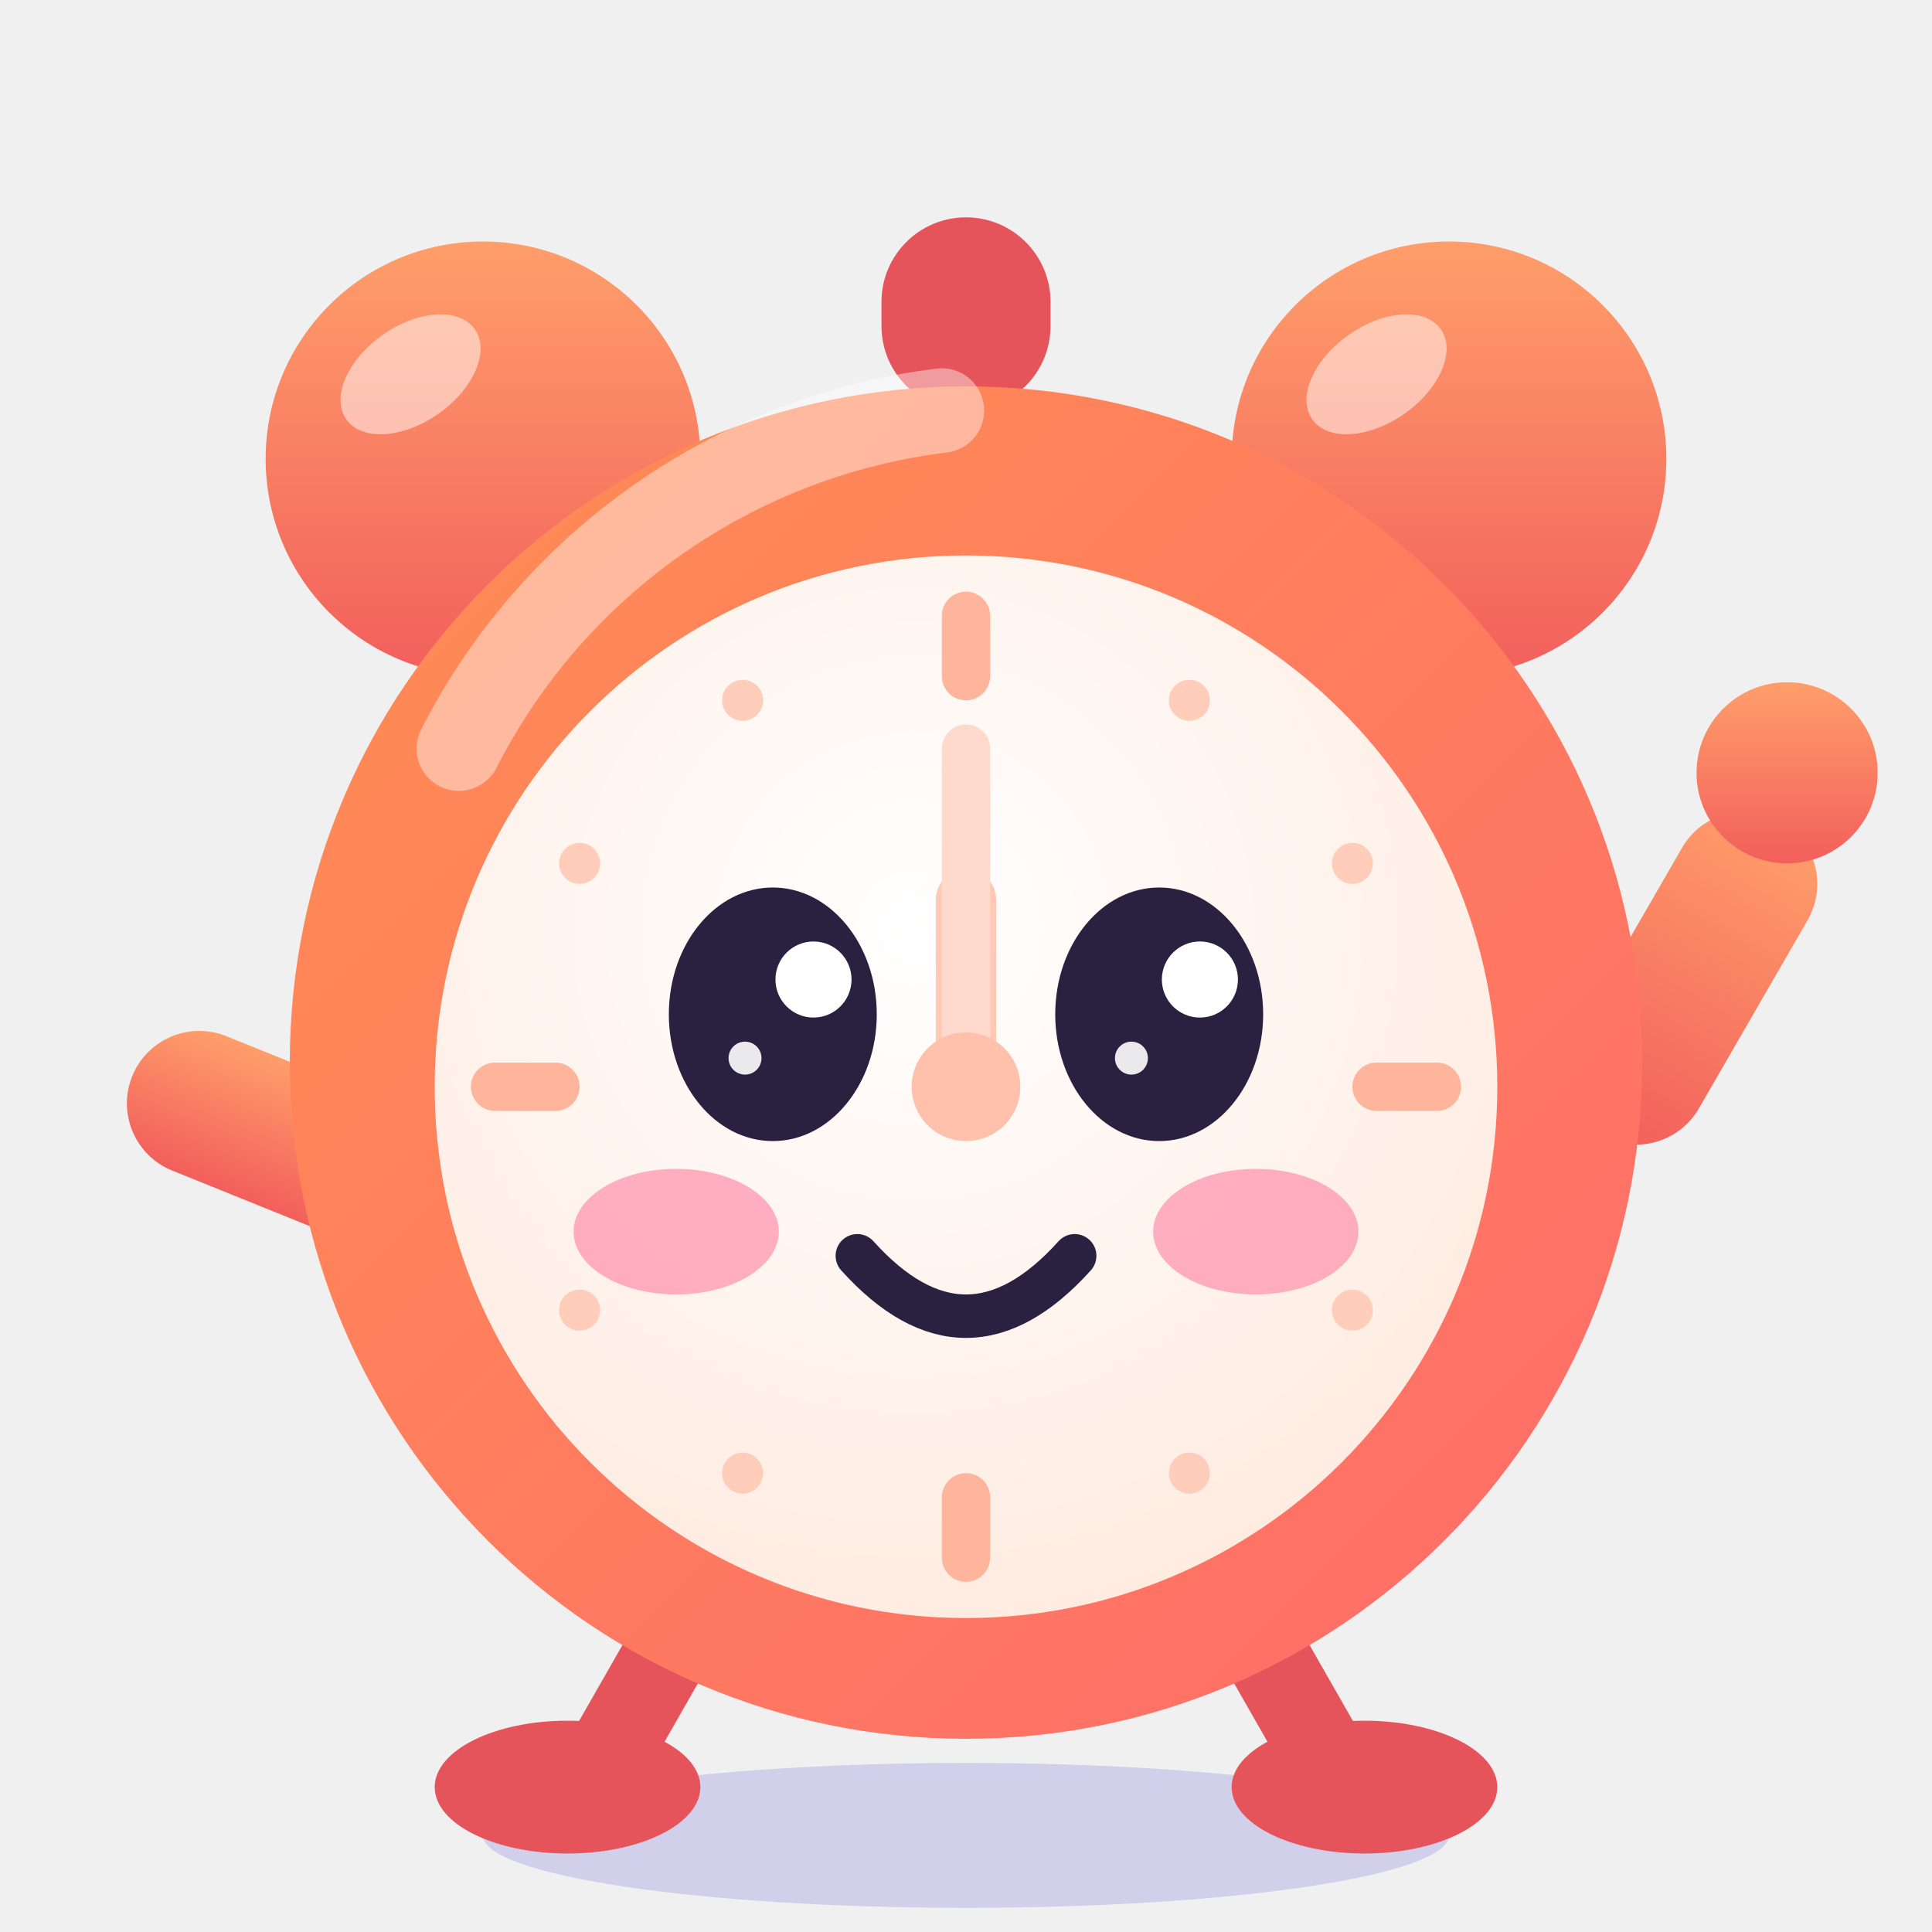
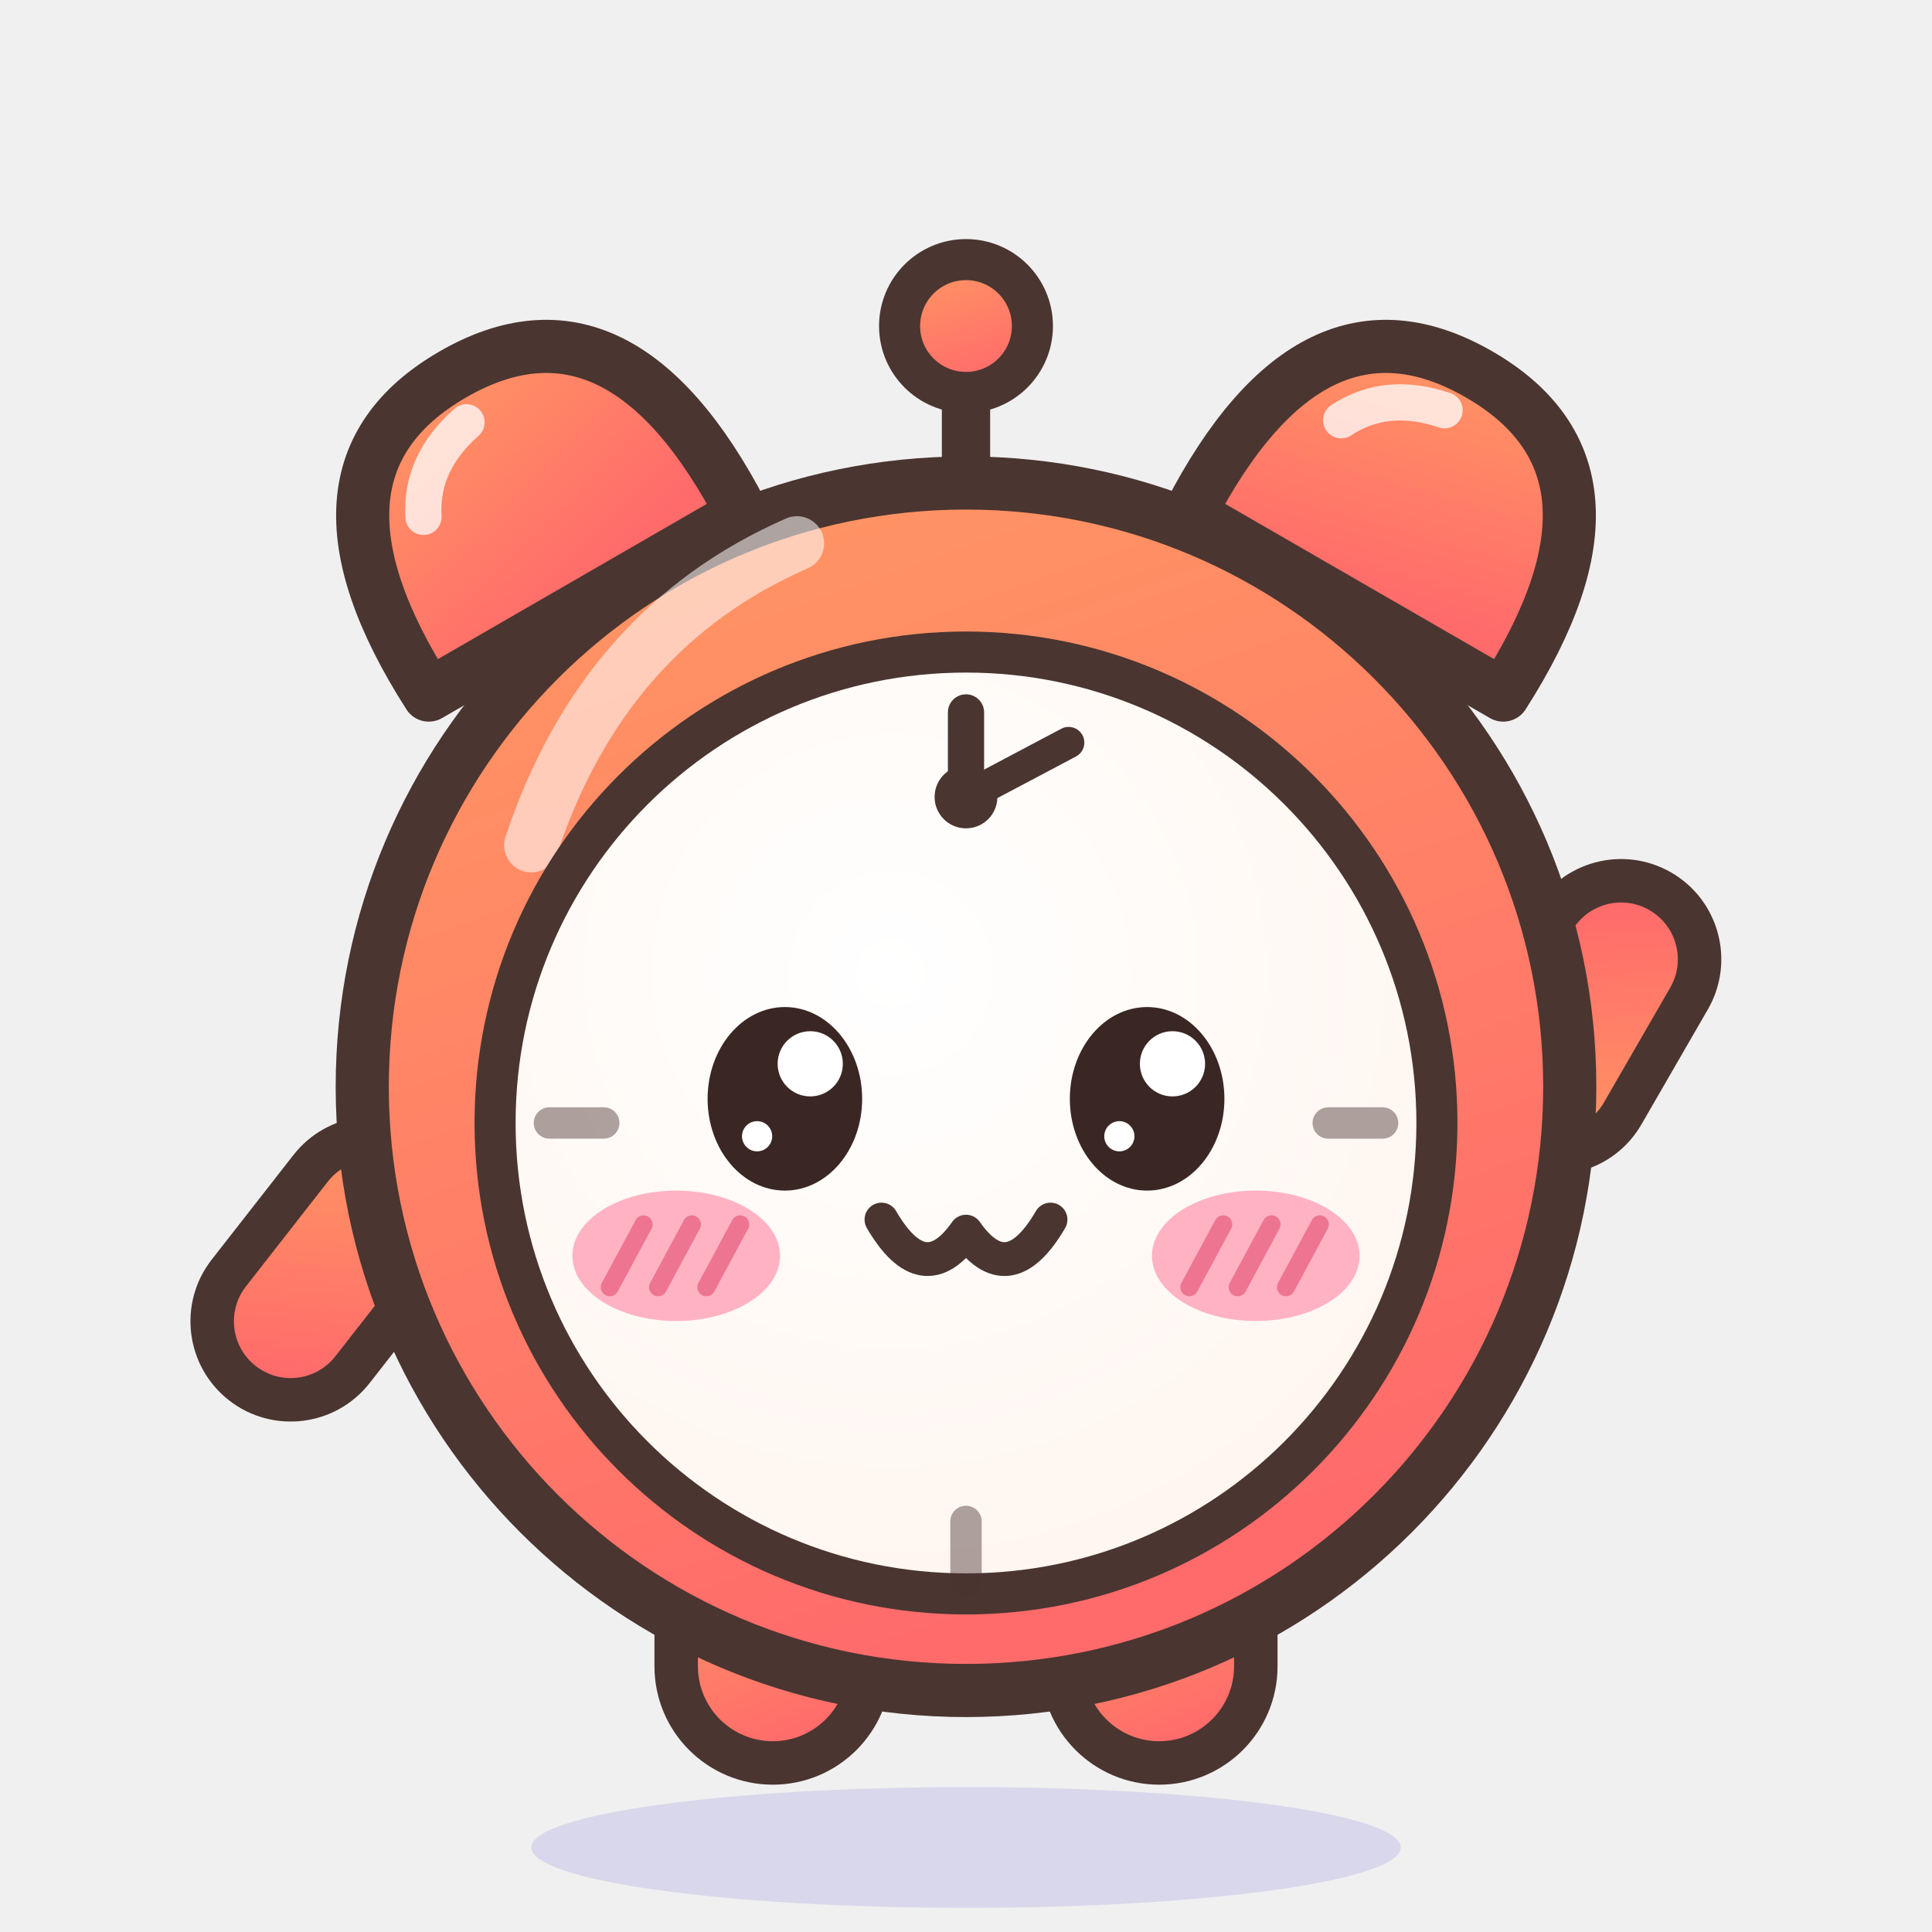
<svg xmlns="http://www.w3.org/2000/svg" viewBox="0 0 160 160" width="160" height="160" role="img" aria-label="Tíc-Tắc">
  <style>
- @keyframes f{0%,100%{transform:translateY(0)}50%{transform:translateY(-5px)}}
- @keyframes s{0%,100%{transform:scaleX(1);opacity:.18}50%{transform:scaleX(.86);opacity:.1}}
- @keyframes bl{0%,90%,100%{transform:scaleY(1)}94%{transform:scaleY(.08)}}
- @keyframes wv{0%,100%{transform:rotate(0)}50%{transform:rotate(-26deg)}}
+ @keyframes f{0%,100%{transform:translateY(0)}50%{transform:translateY(-4px)}}
+ @keyframes s{0%,100%{transform:scaleX(1);opacity:.14}50%{transform:scaleX(.86);opacity:.08}}
+ @keyframes bl{0%,91%,100%{transform:scaleY(1)}95%{transform:scaleY(.1)}}
+ @keyframes wv{0%,100%{transform:rotate(0)}50%{transform:rotate(-22deg)}}
@keyframes sp{to{transform:rotate(360deg)}}
- @keyframes ck{0%,100%{opacity:.45}50%{opacity:.8}}
+ @keyframes ck{0%,100%{opacity:.85}50%{opacity:1}}
@keyframes zz{0%{opacity:0;transform:translate(0,6px)}25%{opacity:1}100%{opacity:0;transform:translate(9px,-16px)}}
@keyframes pp{0%,100%{transform:scale(1) rotate(0)}50%{transform:scale(1.18) rotate(8deg)}}
+ @keyframes jg{0%,100%{transform:rotate(0)}25%{transform:rotate(-7deg)}75%{transform:rotate(7deg)}}
.b{animation:f 3.4s ease-in-out infinite}
.sh{transform-box:fill-box;transform-origin:center;animation:s 3.4s ease-in-out infinite}
.e{transform-box:fill-box;transform-origin:center;animation:bl 5.2s infinite}
.w{transform-box:fill-box;animation:wv 1.8s ease-in-out infinite}
- .hm{transform-origin:80px 90px;animation:sp 12s linear infinite}
- .hh{transform-origin:80px 90px;animation:sp 144s linear infinite}
+ .hm{transform-origin:80px 66px;animation:sp 10s linear infinite}
+ .hh{transform-origin:80px 66px;animation:sp 120s linear infinite}
.ck{animation:ck 3.4s ease-in-out infinite}
.z{animation:zz 2.8s ease-in-out infinite}.z2{animation-delay:1.4s}
.pp{transform-box:fill-box;transform-origin:center;animation:pp 1.7s ease-in-out infinite}
+ .jg{transform-box:fill-box;transform-origin:50% 90%;animation:jg 1.2s ease-in-out infinite}
.d2{animation-delay:.5s}.d3{animation-delay:1s}
@media (prefers-reduced-motion:reduce){*{animation:none!important}}
</style>
  <defs>
-     <linearGradient id="tthappyb" x1="0" y1="0" x2="1" y2="1">
-       <stop offset="0" stop-color="#FF8E53" />
+     <linearGradient id="tthappyb" x1="0" y1="0" x2="0.35" y2="1">
+       <stop offset="0" stop-color="#FF9A62" />
      <stop offset="1" stop-color="#FF6B6B" />
    </linearGradient>
-     <linearGradient id="tthappyl" x1="0" y1="0" x2="0" y2="1">
-       <stop offset="0" stop-color="#FF9E6A" />
-       <stop offset="1" stop-color="#F25F5C" />
-     </linearGradient>
-     <radialGradient id="tthappyf" cx=".45" cy=".35" r=".75">
+     <radialGradient id="tthappyf" cx=".42" cy=".34" r=".8">
      <stop offset="0" stop-color="#FFFFFF" />
-       <stop offset="1" stop-color="#FFE9DD" />
+       <stop offset="1" stop-color="#FFF4EC" />
    </radialGradient>
  </defs>
-   <ellipse class="sh" cx="80" cy="152" rx="40" ry="6" fill="#4338CA" opacity=".18" />
+   <ellipse class="sh" cx="80" cy="153" rx="36" ry="5" fill="#4338CA" opacity=".14" />
  <g class="b">
-     <rect x="73" y="18" width="14" height="16" rx="7" fill="#E5545A" />
-     <circle cx="40" cy="38" r="18" fill="url(#tthappyl)" />
-     <circle cx="120" cy="38" r="18" fill="url(#tthappyl)" />
-     <ellipse cx="34" cy="31" rx="6.5" ry="4" fill="#FFFFFF" opacity=".5" transform="rotate(-35 34 31)" />
-     <ellipse cx="114" cy="31" rx="6.5" ry="4" fill="#FFFFFF" opacity=".5" transform="rotate(-35 114 31)" />
-     <path d="M58 132 L50 146 M102 132 L110 146" stroke="#E5545A" stroke-width="7" stroke-linecap="round" />
-     <ellipse cx="47" cy="148" rx="11" ry="5.5" fill="#E5545A" />
-     <ellipse cx="113" cy="148" rx="11" ry="5.5" fill="#E5545A" />
-     <rect x="10" y="88" width="26" height="12" rx="6" fill="url(#tthappyl)" transform="rotate(22 23 94)" />
-     <g class="w" style="transform-origin:15% 92%">
-       <rect x="134" y="66" width="12" height="30" rx="6" fill="url(#tthappyl)" transform="rotate(30 140 81)" />
-       <circle cx="148" cy="64" r="7.5" fill="url(#tthappyl)" />
+     <rect x="56" y="126" width="16" height="20" rx="8" fill="url(#tthappyb)" stroke="#4A3530" stroke-width="3.6" stroke-linejoin="round" stroke-linecap="round" />
+     <rect x="88" y="126" width="16" height="20" rx="8" fill="url(#tthappyb)" stroke="#4A3530" stroke-width="3.6" stroke-linejoin="round" stroke-linecap="round" />
+     <path d="M80 41 L80 30" stroke="#4A3530" stroke-width="4" stroke-linejoin="round" stroke-linecap="round" />
+     <circle cx="80" cy="27" r="5.5" fill="url(#tthappyb)" stroke="#4A3530" stroke-width="3.4" stroke-linejoin="round" stroke-linecap="round" />
+     <g>
+       <g transform="rotate(-30 45 44)">
+         <path d="M30 51 Q29 29 45 29 Q61 29 60 51 Z" fill="url(#tthappyb)" stroke="#4A3530" stroke-width="4.4" stroke-linejoin="round" stroke-linecap="round" />
+         <path d="M37 38 Q39 34 44 33" fill="none" stroke="#FFFFFF" stroke-opacity=".75" stroke-width="3" stroke-linecap="round" />
+       </g>
    </g>
-     <circle cx="80" cy="88" r="56" fill="url(#tthappyb)" />
-     <path d="M38 62 A52 52 0 0 1 78 34" stroke="#FFFFFF" stroke-opacity=".42" stroke-width="7" stroke-linecap="round" fill="none" />
-     <circle cx="80" cy="90" r="44" fill="url(#tthappyf)" />
-     <rect x="78" y="49" width="4" height="9" rx="2" fill="#FFB49C" transform="rotate(0 80 90)" />
-     <rect x="78" y="49" width="4" height="9" rx="2" fill="#FFB49C" transform="rotate(90 80 90)" />
-     <rect x="78" y="49" width="4" height="9" rx="2" fill="#FFB49C" transform="rotate(180 80 90)" />
-     <rect x="78" y="49" width="4" height="9" rx="2" fill="#FFB49C" transform="rotate(270 80 90)" />
-     <circle cx="98.5" cy="58.0" r="1.7" fill="#FFCDBA" />
-     <circle cx="112.0" cy="71.5" r="1.7" fill="#FFCDBA" />
-     <circle cx="112.0" cy="108.5" r="1.7" fill="#FFCDBA" />
-     <circle cx="98.5" cy="122.0" r="1.7" fill="#FFCDBA" />
-     <circle cx="61.5" cy="122.0" r="1.7" fill="#FFCDBA" />
-     <circle cx="48.0" cy="108.5" r="1.7" fill="#FFCDBA" />
-     <circle cx="48.0" cy="71.5" r="1.7" fill="#FFCDBA" />
-     <circle cx="61.5" cy="58.0" r="1.7" fill="#FFCDBA" />
-     <rect class="hh" x="77.5" y="72" width="5" height="20" rx="2.5" fill="#FFC9B6" />
-     <rect class="hm" x="78" y="60" width="4" height="32" rx="2" fill="#FFD9CB" />
-     <circle cx="80" cy="90" r="4.5" fill="#FFC1AC" />
+     <g>
+       <g transform="rotate(30 115 44)">
+         <path d="M100 51 Q99 29 115 29 Q131 29 130 51 Z" fill="url(#tthappyb)" stroke="#4A3530" stroke-width="4.4" stroke-linejoin="round" stroke-linecap="round" />
+         <path d="M107 38 Q109 34 114 33" fill="none" stroke="#FFFFFF" stroke-opacity=".75" stroke-width="3" stroke-linecap="round" />
+       </g>
+     </g>
+     <g>
+       <rect x="26.5" y="95" width="13" height="24" rx="6.5" fill="url(#tthappyb)" stroke="#4A3530" stroke-width="3.6" stroke-linejoin="round" stroke-linecap="round" transform="rotate(38 33 98)" />
+     </g>
+     <g class="w" style="transform-origin:15% 90%">
+       <rect x="120.5" y="89" width="13" height="24" rx="6.5" fill="url(#tthappyb)" stroke="#4A3530" stroke-width="3.6" stroke-linejoin="round" stroke-linecap="round" transform="rotate(-150 127 92)" />
+     </g>
+     <circle cx="80" cy="90" r="50" fill="url(#tthappyb)" stroke="#4A3530" stroke-width="4.4" stroke-linejoin="round" stroke-linecap="round" />
+     <path d="M44 70 Q50 52 66 45" fill="none" stroke="#FFFFFF" stroke-opacity=".55" stroke-width="4.5" stroke-linecap="round" />
+     <circle cx="80" cy="93" r="39" fill="url(#tthappyf)" stroke="#4A3530" stroke-width="3.4" stroke-linejoin="round" stroke-linecap="round" />
+     <path d="M45.5 93 h4.5 M110 93 h4.5 M80 126 v5" stroke="#4A3530" stroke-opacity=".45" stroke-width="2.6" stroke-linecap="round" />
+     <path class="hh" d="M80 66 L80 59" stroke="#4A3530" stroke-width="3" stroke-linejoin="round" stroke-linecap="round" />
+     <path class="hm" d="M80 66 L88.5 61.5" stroke="#4A3530" stroke-width="2.6" stroke-linejoin="round" stroke-linecap="round" />
+     <circle cx="80" cy="66" r="2.6" fill="#4A3530" />
    <g class="ck">
-       <ellipse cx="56" cy="102" rx="8.5" ry="5.2" fill="#FF7FA0" opacity=".6" />
-       <ellipse cx="104" cy="102" rx="8.5" ry="5.2" fill="#FF7FA0" opacity=".6" />
+       <ellipse cx="56" cy="104" rx="8.6" ry="5.4" fill="#FFB3C2" />
+       <path d="M50.5 106.6 L53.3 101.4" stroke="#EE7591" stroke-width="1.5" stroke-linecap="round" />
+       <path d="M54.5 106.6 L57.3 101.4" stroke="#EE7591" stroke-width="1.5" stroke-linecap="round" />
+       <path d="M58.5 106.6 L61.3 101.4" stroke="#EE7591" stroke-width="1.5" stroke-linecap="round" />
+       <ellipse cx="104" cy="104" rx="8.6" ry="5.4" fill="#FFB3C2" />
+       <path d="M98.5 106.6 L101.3 101.4" stroke="#EE7591" stroke-width="1.5" stroke-linecap="round" />
+       <path d="M102.5 106.6 L105.3 101.4" stroke="#EE7591" stroke-width="1.5" stroke-linecap="round" />
+       <path d="M106.5 106.6 L109.3 101.4" stroke="#EE7591" stroke-width="1.5" stroke-linecap="round" />
    </g>
    <g class="e">
-       <ellipse cx="64" cy="84" rx="8.61" ry="10.5" fill="#2A2140" />
-       <circle cx="67.37" cy="81.12" r="3.15" fill="#FFFFFF" />
-       <circle cx="61.7" cy="87.63" r="1.365" fill="#FFFFFF" opacity=".9" />
+       <ellipse cx="65.0" cy="91" rx="6.40" ry="7.60" fill="#3A2724" />
+       <circle cx="67.10" cy="88.10" r="2.70" fill="#FFFFFF" />
+       <circle cx="62.70" cy="94.10" r="1.25" fill="#FFFFFF" />
    </g>
    <g class="e">
-       <ellipse cx="96" cy="84" rx="8.61" ry="10.5" fill="#2A2140" />
-       <circle cx="99.37" cy="81.12" r="3.15" fill="#FFFFFF" />
-       <circle cx="93.7" cy="87.63" r="1.365" fill="#FFFFFF" opacity=".9" />
+       <ellipse cx="95.0" cy="91" rx="6.40" ry="7.60" fill="#3A2724" />
+       <circle cx="97.10" cy="88.10" r="2.70" fill="#FFFFFF" />
+       <circle cx="92.70" cy="94.10" r="1.25" fill="#FFFFFF" />
    </g>
-     <path d="M71 104 Q80 114 89 104" fill="none" stroke="#2A2140" stroke-width="3.6" stroke-linecap="round" />
+     <path d="M73 101 Q76.5 107 80 102 Q83.5 107 87 101" fill="none" stroke="#4A3530" stroke-width="2.8" stroke-linejoin="round" stroke-linecap="round" />
  </g>
</svg>
